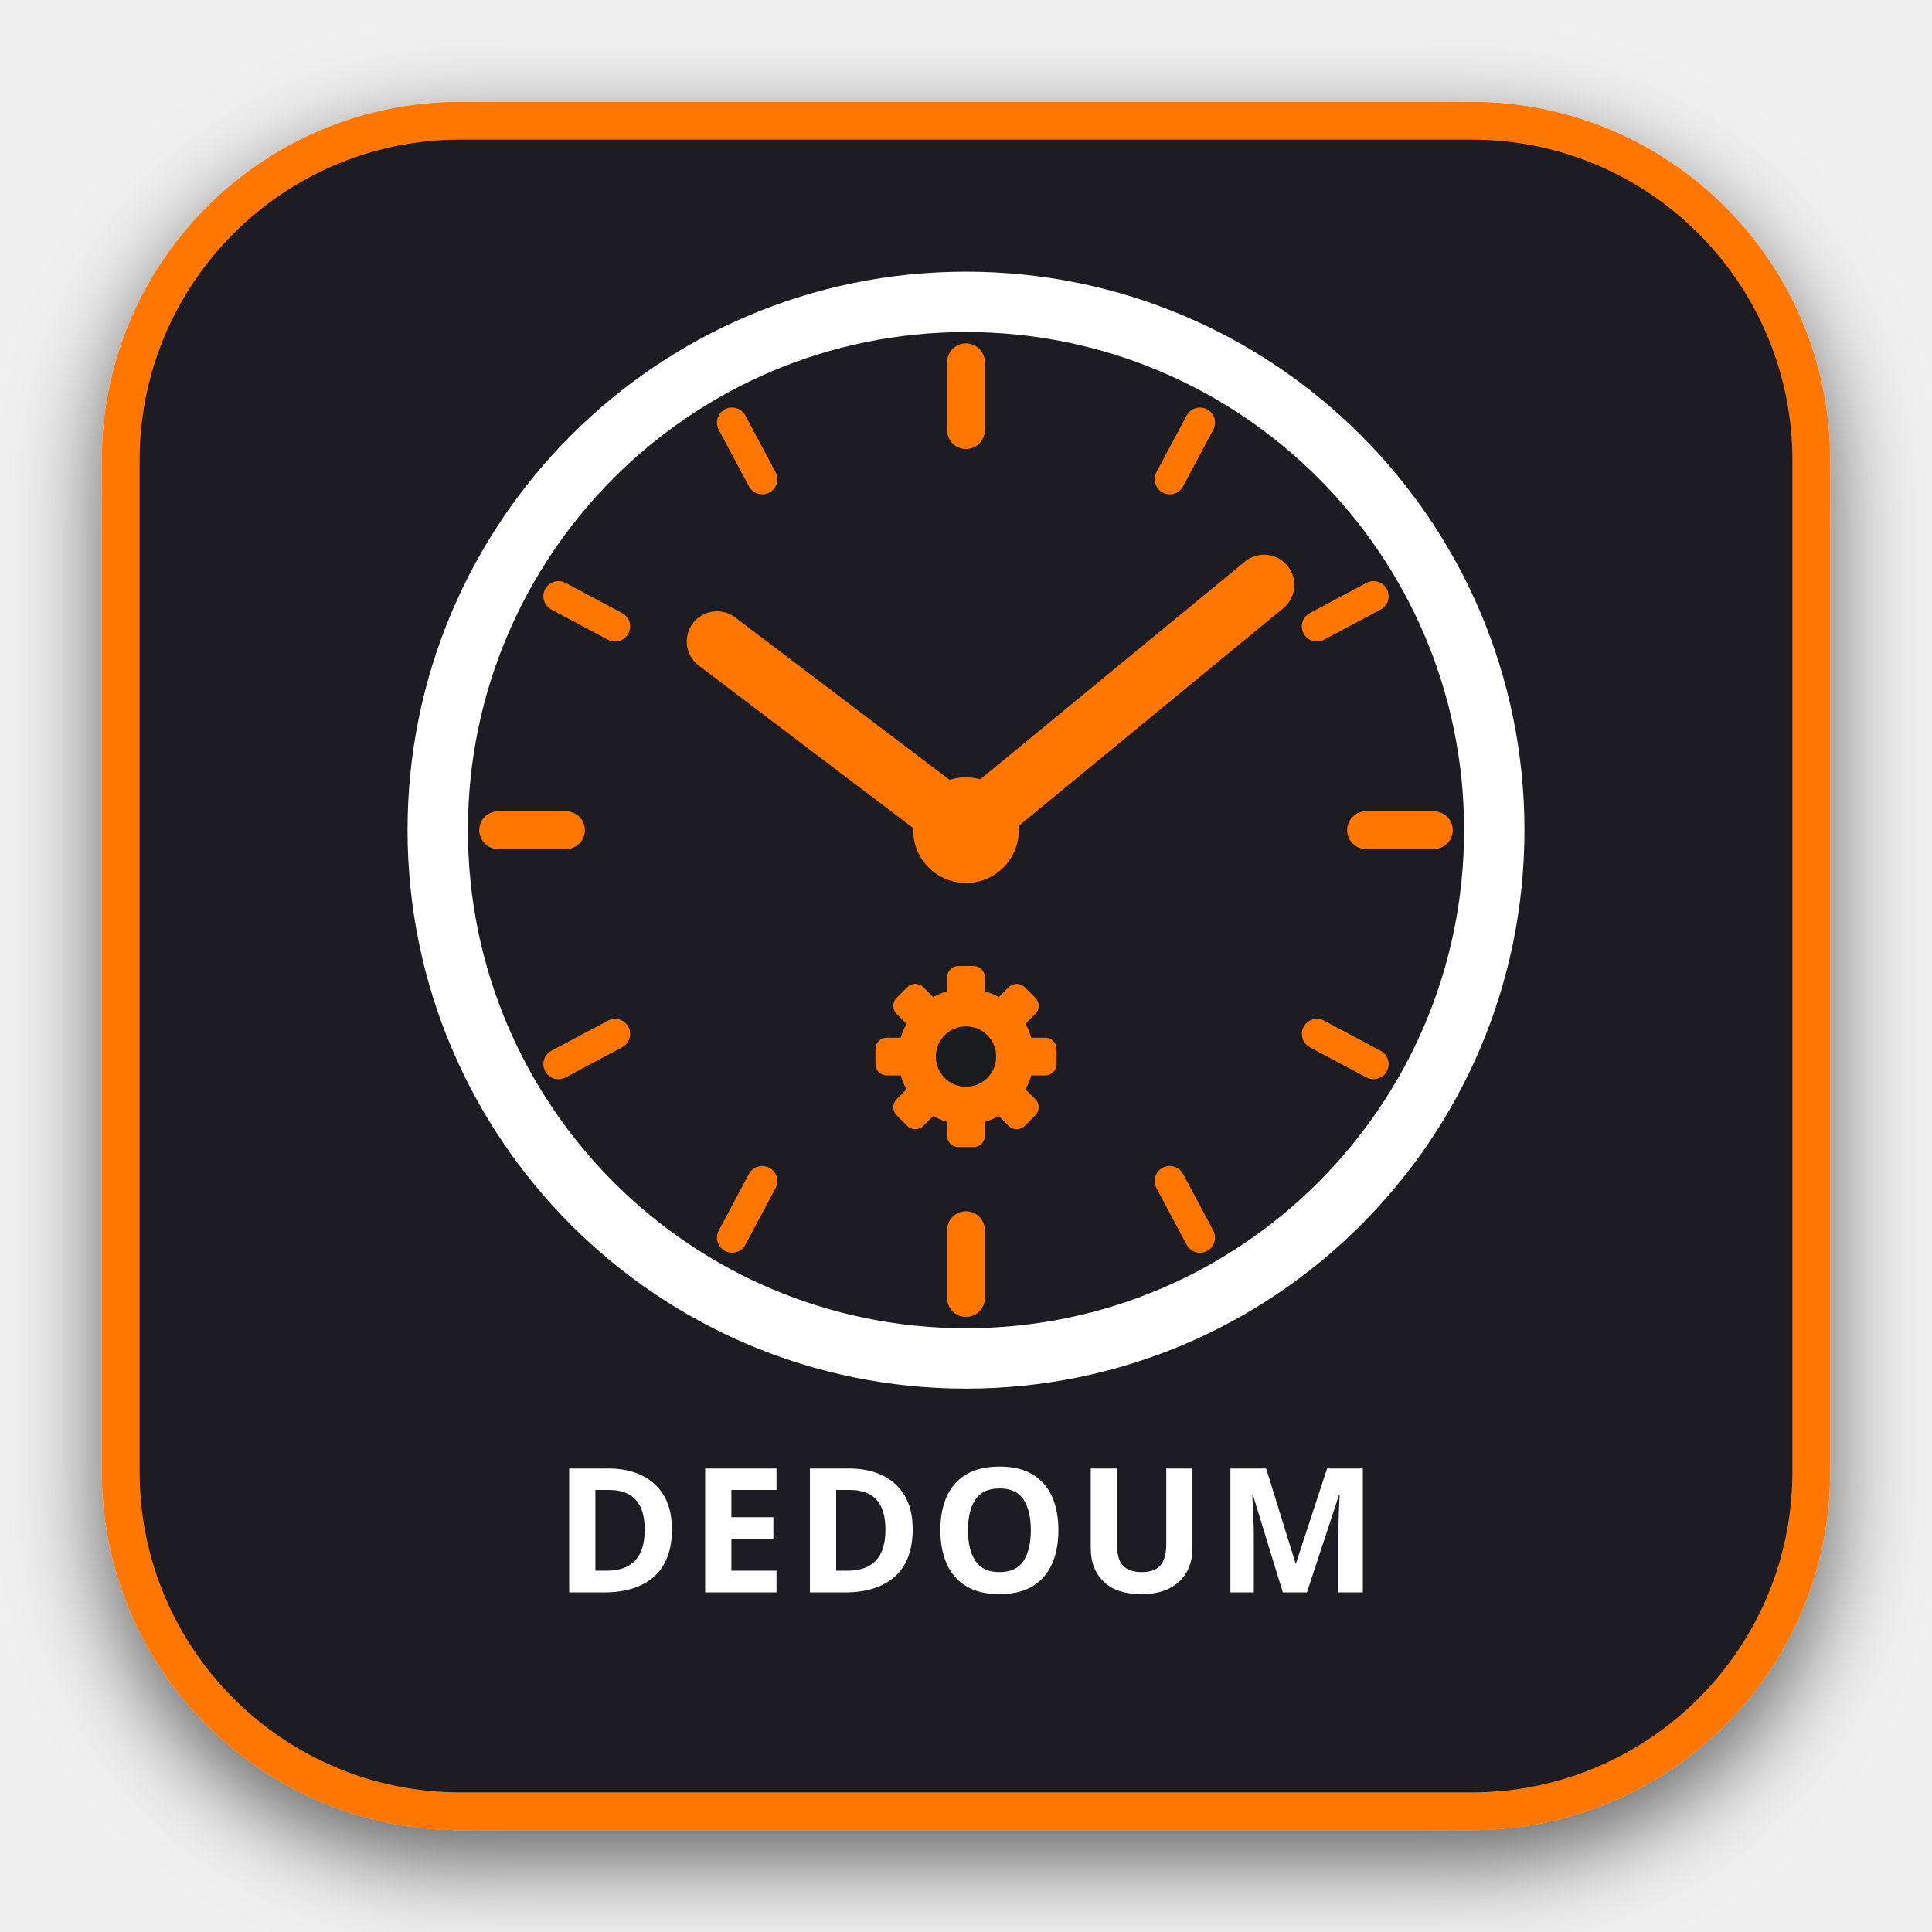
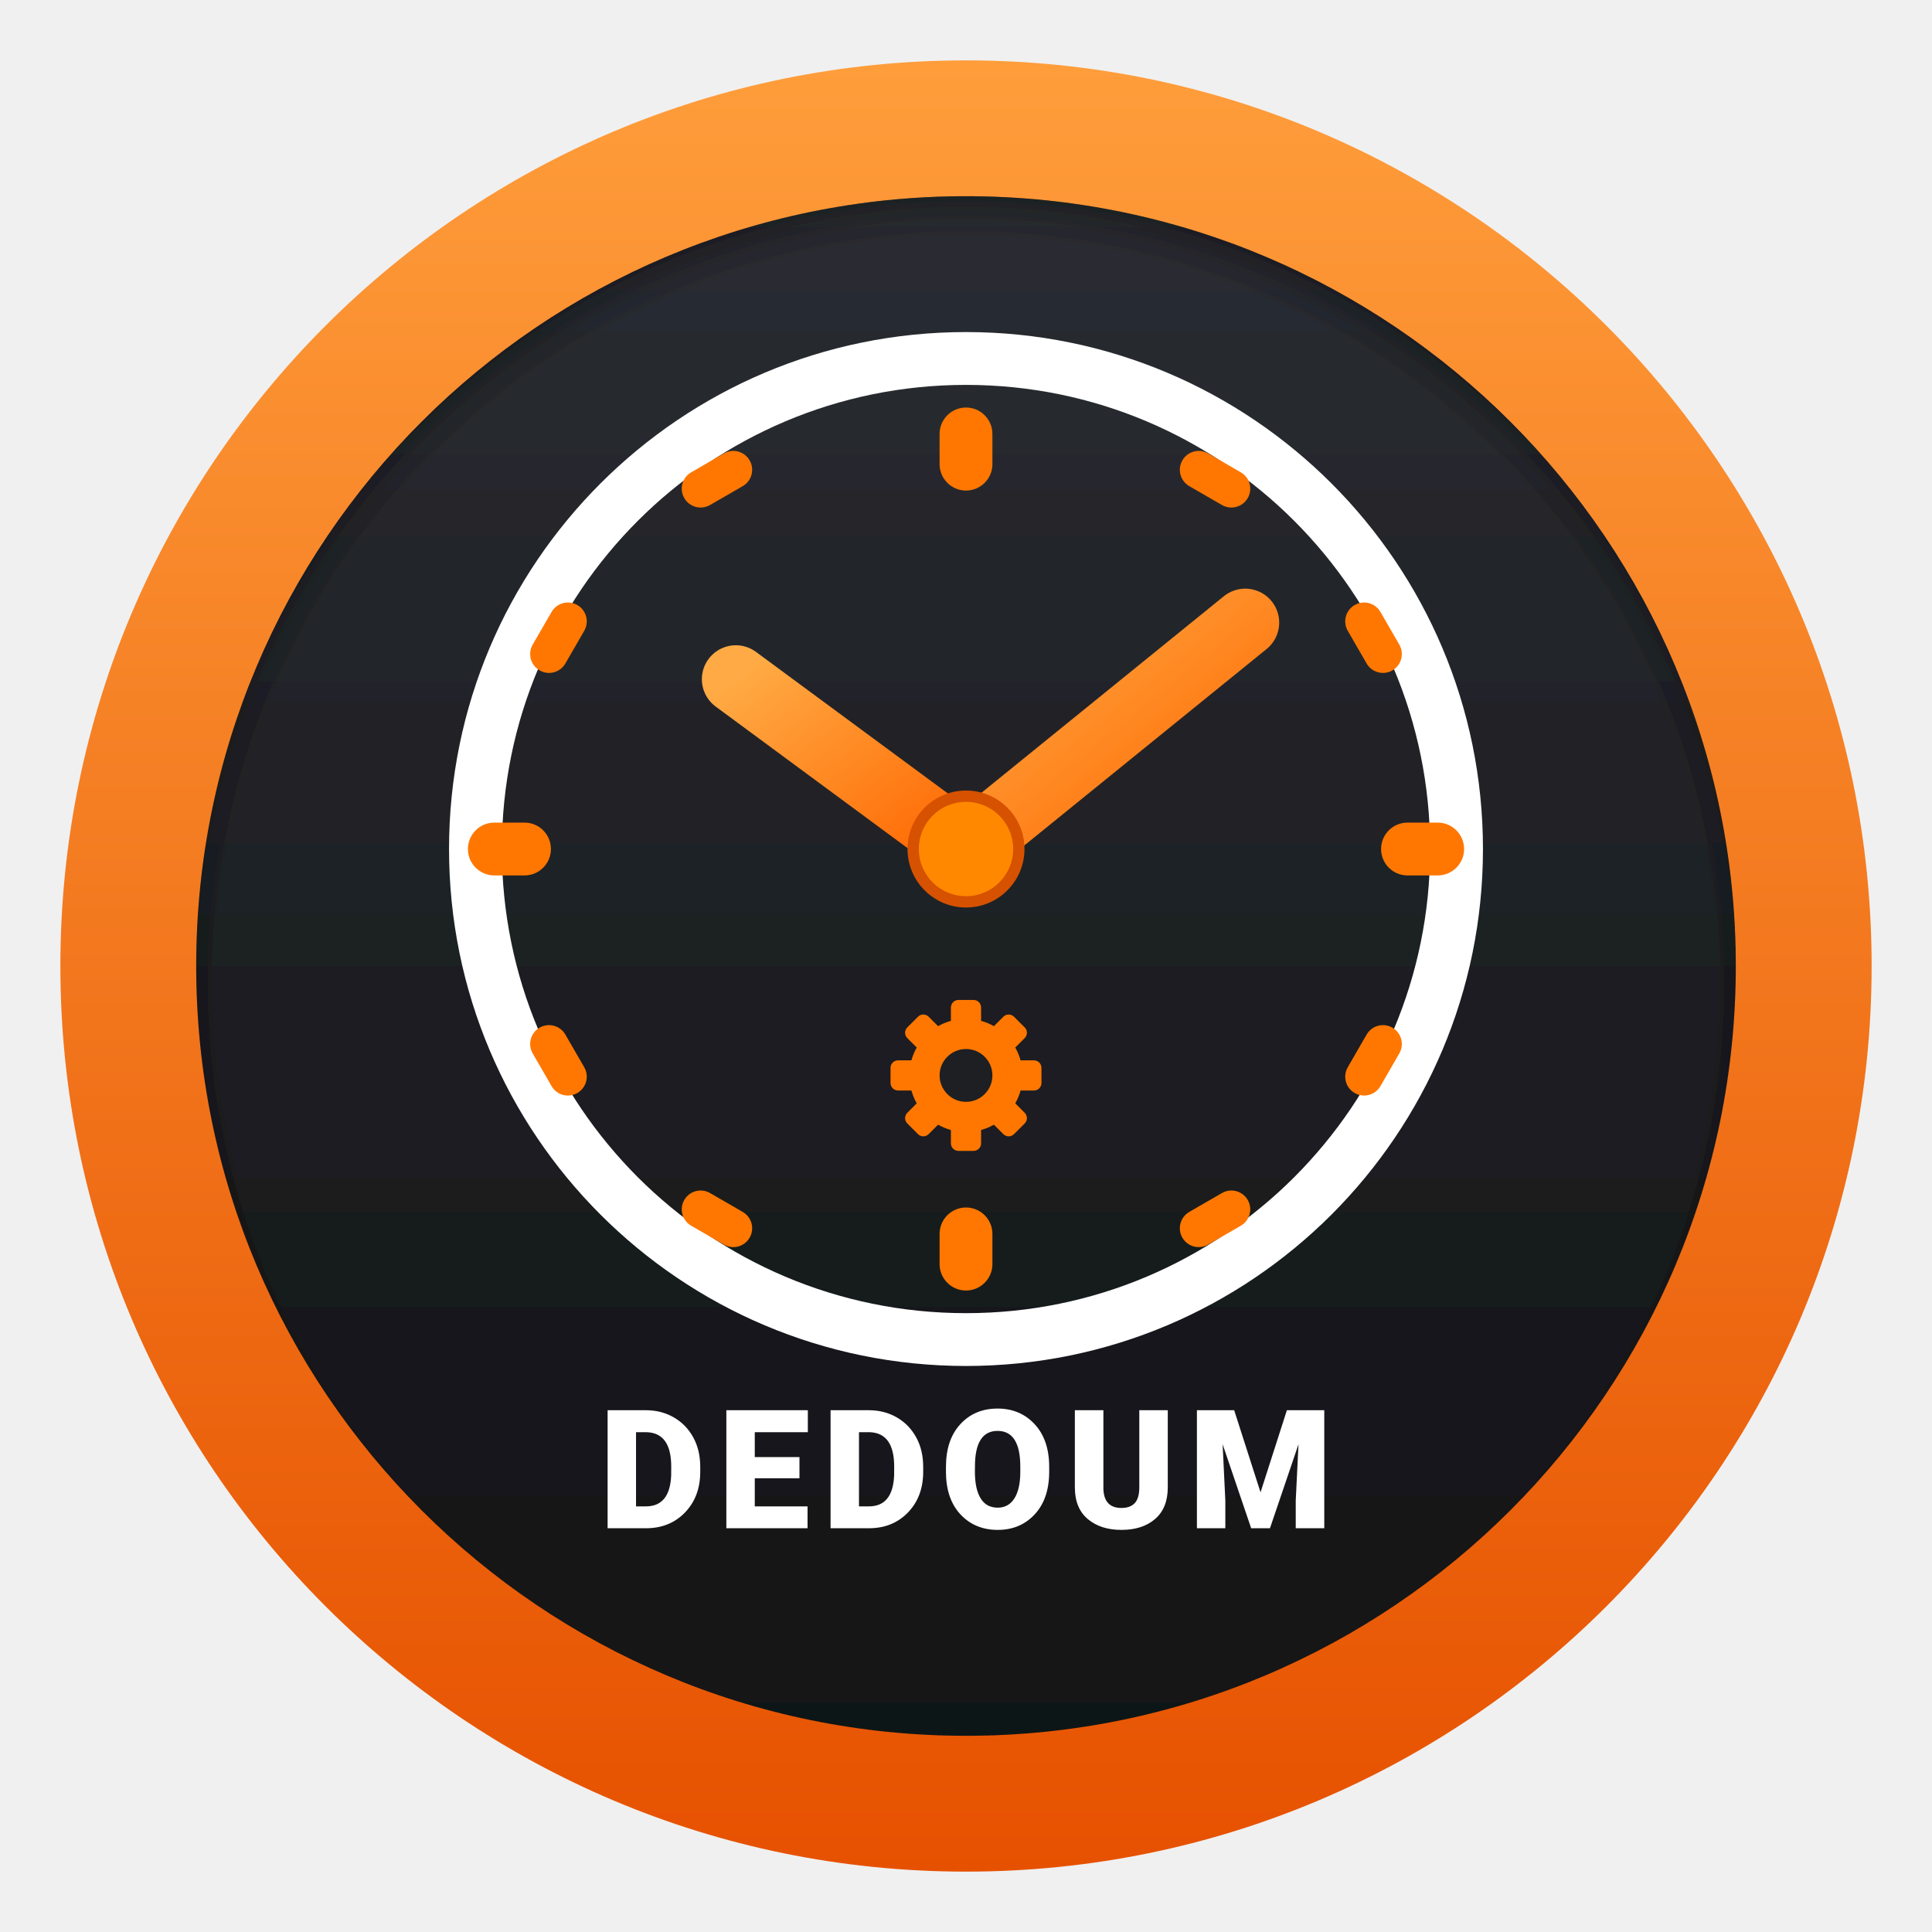
<svg xmlns="http://www.w3.org/2000/svg" viewBox="0 0 512 512" width="100%" height="100%">
  <defs>
-     <filter id="drop-shadow" x="-10%" y="-10%" width="120%" height="120%">
-       <feDropShadow dx="0" dy="8" stdDeviation="12" flood-color="#000000" flood-opacity="0.6" />
+     <linearGradient id="orange-border" x1="0%" y1="0%" x2="0%" y2="100%">
+       <stop offset="0%" stop-color="#ff9d3b" />
+       <stop offset="100%" stop-color="#e65100" />
+     </linearGradient>
+     <linearGradient id="bg-gradient" x1="0%" y1="0%" x2="0%" y2="100%">
+       <stop offset="0%" stop-color="#2a2d32" />
+       <stop offset="100%" stop-color="#111215" />
+     </linearGradient>
+     <linearGradient id="orange-needle" x1="0%" y1="0%" x2="100%" y2="100%">
+       <stop offset="0%" stop-color="#ffaa44" />
+       <stop offset="100%" stop-color="#ff6600" />
+     </linearGradient>
+     <filter id="inner-shadow" x="-20%" y="-20%" width="140%" height="140%">
+       <feOffset dx="0" dy="4" />
+       <feGaussianBlur stdDeviation="5" result="offset-blur" />
+       <feComposite operator="out" in="SourceGraphic" in2="offset-blur" result="inverse" />
+       <feFlood flood-color="#000" flood-opacity="0.6" result="color" />
+       <feComposite operator="in" in="color" in2="inverse" result="shadow" />
+       <feComposite operator="over" in="shadow" in2="SourceGraphic" />
    </filter>
  </defs>
-   <rect x="32" y="32" width="448" height="448" rx="90" ry="90" fill="#1a1c20" stroke="#ff7700" stroke-width="10" filter="url(#drop-shadow)" />
-   <circle cx="256" cy="220" r="140" fill="none" stroke="#ffffff" stroke-width="16" />
-   <line x1="256" y1="96" x2="256" y2="114" stroke="#ff7700" stroke-width="10" stroke-linecap="round" />
-   <line x1="380" y1="220" x2="362" y2="220" stroke="#ff7700" stroke-width="10" stroke-linecap="round" />
-   <line x1="256" y1="344" x2="256" y2="326" stroke="#ff7700" stroke-width="10" stroke-linecap="round" />
-   <line x1="132" y1="220" x2="150" y2="220" stroke="#ff7700" stroke-width="10" stroke-linecap="round" />
-   <line x1="318" y1="112" x2="310" y2="127" stroke="#ff7700" stroke-width="8" stroke-linecap="round" />
-   <line x1="364" y1="158" x2="349" y2="166" stroke="#ff7700" stroke-width="8" stroke-linecap="round" />
-   <line x1="364" y1="282" x2="349" y2="274" stroke="#ff7700" stroke-width="8" stroke-linecap="round" />
-   <line x1="318" y1="328" x2="310" y2="313" stroke="#ff7700" stroke-width="8" stroke-linecap="round" />
-   <line x1="194" y1="328" x2="202" y2="313" stroke="#ff7700" stroke-width="8" stroke-linecap="round" />
-   <line x1="148" y1="282" x2="163" y2="274" stroke="#ff7700" stroke-width="8" stroke-linecap="round" />
-   <line x1="148" y1="158" x2="163" y2="166" stroke="#ff7700" stroke-width="8" stroke-linecap="round" />
-   <line x1="194" y1="112" x2="202" y2="127" stroke="#ff7700" stroke-width="8" stroke-linecap="round" />
-   <line x1="256" y1="220" x2="190" y2="170" stroke="#ff7700" stroke-width="16" stroke-linecap="round" />
-   <line x1="256" y1="220" x2="335" y2="155" stroke="#ff7700" stroke-width="16" stroke-linecap="round" />
-   <circle cx="256" cy="220" r="14" fill="#ff7700" />
-   <g transform="translate(256, 280)">
-     <rect x="-5" y="-24" width="10" height="48" rx="3" fill="#ff7700" />
-     <rect x="-5" y="-24" width="10" height="48" rx="3" fill="#ff7700" transform="rotate(45)" />
-     <rect x="-5" y="-24" width="10" height="48" rx="3" fill="#ff7700" transform="rotate(90)" />
-     <rect x="-5" y="-24" width="10" height="48" rx="3" fill="#ff7700" transform="rotate(135)" />
-     <circle cx="0" cy="0" r="18" fill="#ff7700" />
-     <circle cx="0" cy="0" r="8" fill="#1a1c20" />
+   <circle cx="256" cy="256" r="240" fill="url(#orange-border)" />
+   <circle cx="256" cy="256" r="204" fill="url(#bg-gradient)" filter="url(#inner-shadow)" />
+   <circle cx="256" cy="225" r="130" fill="none" stroke="#ffffff" stroke-width="14" />
+   <rect x="249" y="108" width="14" height="22" rx="7" fill="#ff7700" />
+   <rect x="366" y="218" width="22" height="14" rx="7" fill="#ff7700" />
+   <rect x="249" y="320" width="14" height="22" rx="7" fill="#ff7700" />
+   <rect x="124" y="218" width="22" height="14" rx="7" fill="#ff7700" />
+   <rect x="312" y="122" width="20" height="10" rx="5" fill="#ff7700" transform="rotate(30 322 127)" />
+   <rect x="354" y="164" width="20" height="10" rx="5" fill="#ff7700" transform="rotate(60 364 169)" />
+   <rect x="354" y="276" width="20" height="10" rx="5" fill="#ff7700" transform="rotate(120 364 281)" />
+   <rect x="312" y="318" width="20" height="10" rx="5" fill="#ff7700" transform="rotate(150 322 323)" />
+   <rect x="180" y="318" width="20" height="10" rx="5" fill="#ff7700" transform="rotate(210 190 323)" />
+   <rect x="138" y="276" width="20" height="10" rx="5" fill="#ff7700" transform="rotate(240 148 281)" />
+   <rect x="138" y="164" width="20" height="10" rx="5" fill="#ff7700" transform="rotate(300 148 169)" />
+   <rect x="180" y="122" width="20" height="10" rx="5" fill="#ff7700" transform="rotate(330 190 127)" />
+   <line x1="256" y1="225" x2="195" y2="180" stroke="url(#orange-needle)" stroke-width="18" stroke-linecap="round" />
+   <line x1="256" y1="225" x2="330" y2="165" stroke="url(#orange-needle)" stroke-width="18" stroke-linecap="round" />
+   <circle cx="256" cy="225" r="14" fill="#ff8800" stroke="#d65100" stroke-width="3" />
+   <g transform="translate(256, 285)">
+     <rect x="-4" y="-20" width="8" height="40" rx="2" fill="#ff7700" />
+     <rect x="-4" y="-20" width="8" height="40" rx="2" fill="#ff7700" transform="rotate(45)" />
+     <rect x="-4" y="-20" width="8" height="40" rx="2" fill="#ff7700" transform="rotate(90)" />
+     <rect x="-4" y="-20" width="8" height="40" rx="2" fill="#ff7700" transform="rotate(135)" />
+     <circle cx="0" cy="0" r="15" fill="#ff7700" />
+     <circle cx="0" cy="0" r="7" fill="#1d1f23" />
  </g>
-   <text x="256" y="422" text-anchor="middle" font-family="'Montserrat', 'Arial Black', sans-serif" font-weight="900" font-size="46" letter-spacing="2" fill="#ffffff">DEDOUM</text>
+   <text x="256" y="405" text-anchor="middle" font-family="'Segoe UI', Roboto, 'Helvetica Neue', Arial, sans-serif" font-weight="800" font-size="44" letter-spacing="3" fill="#ffffff">DEDOUM</text>
</svg>
